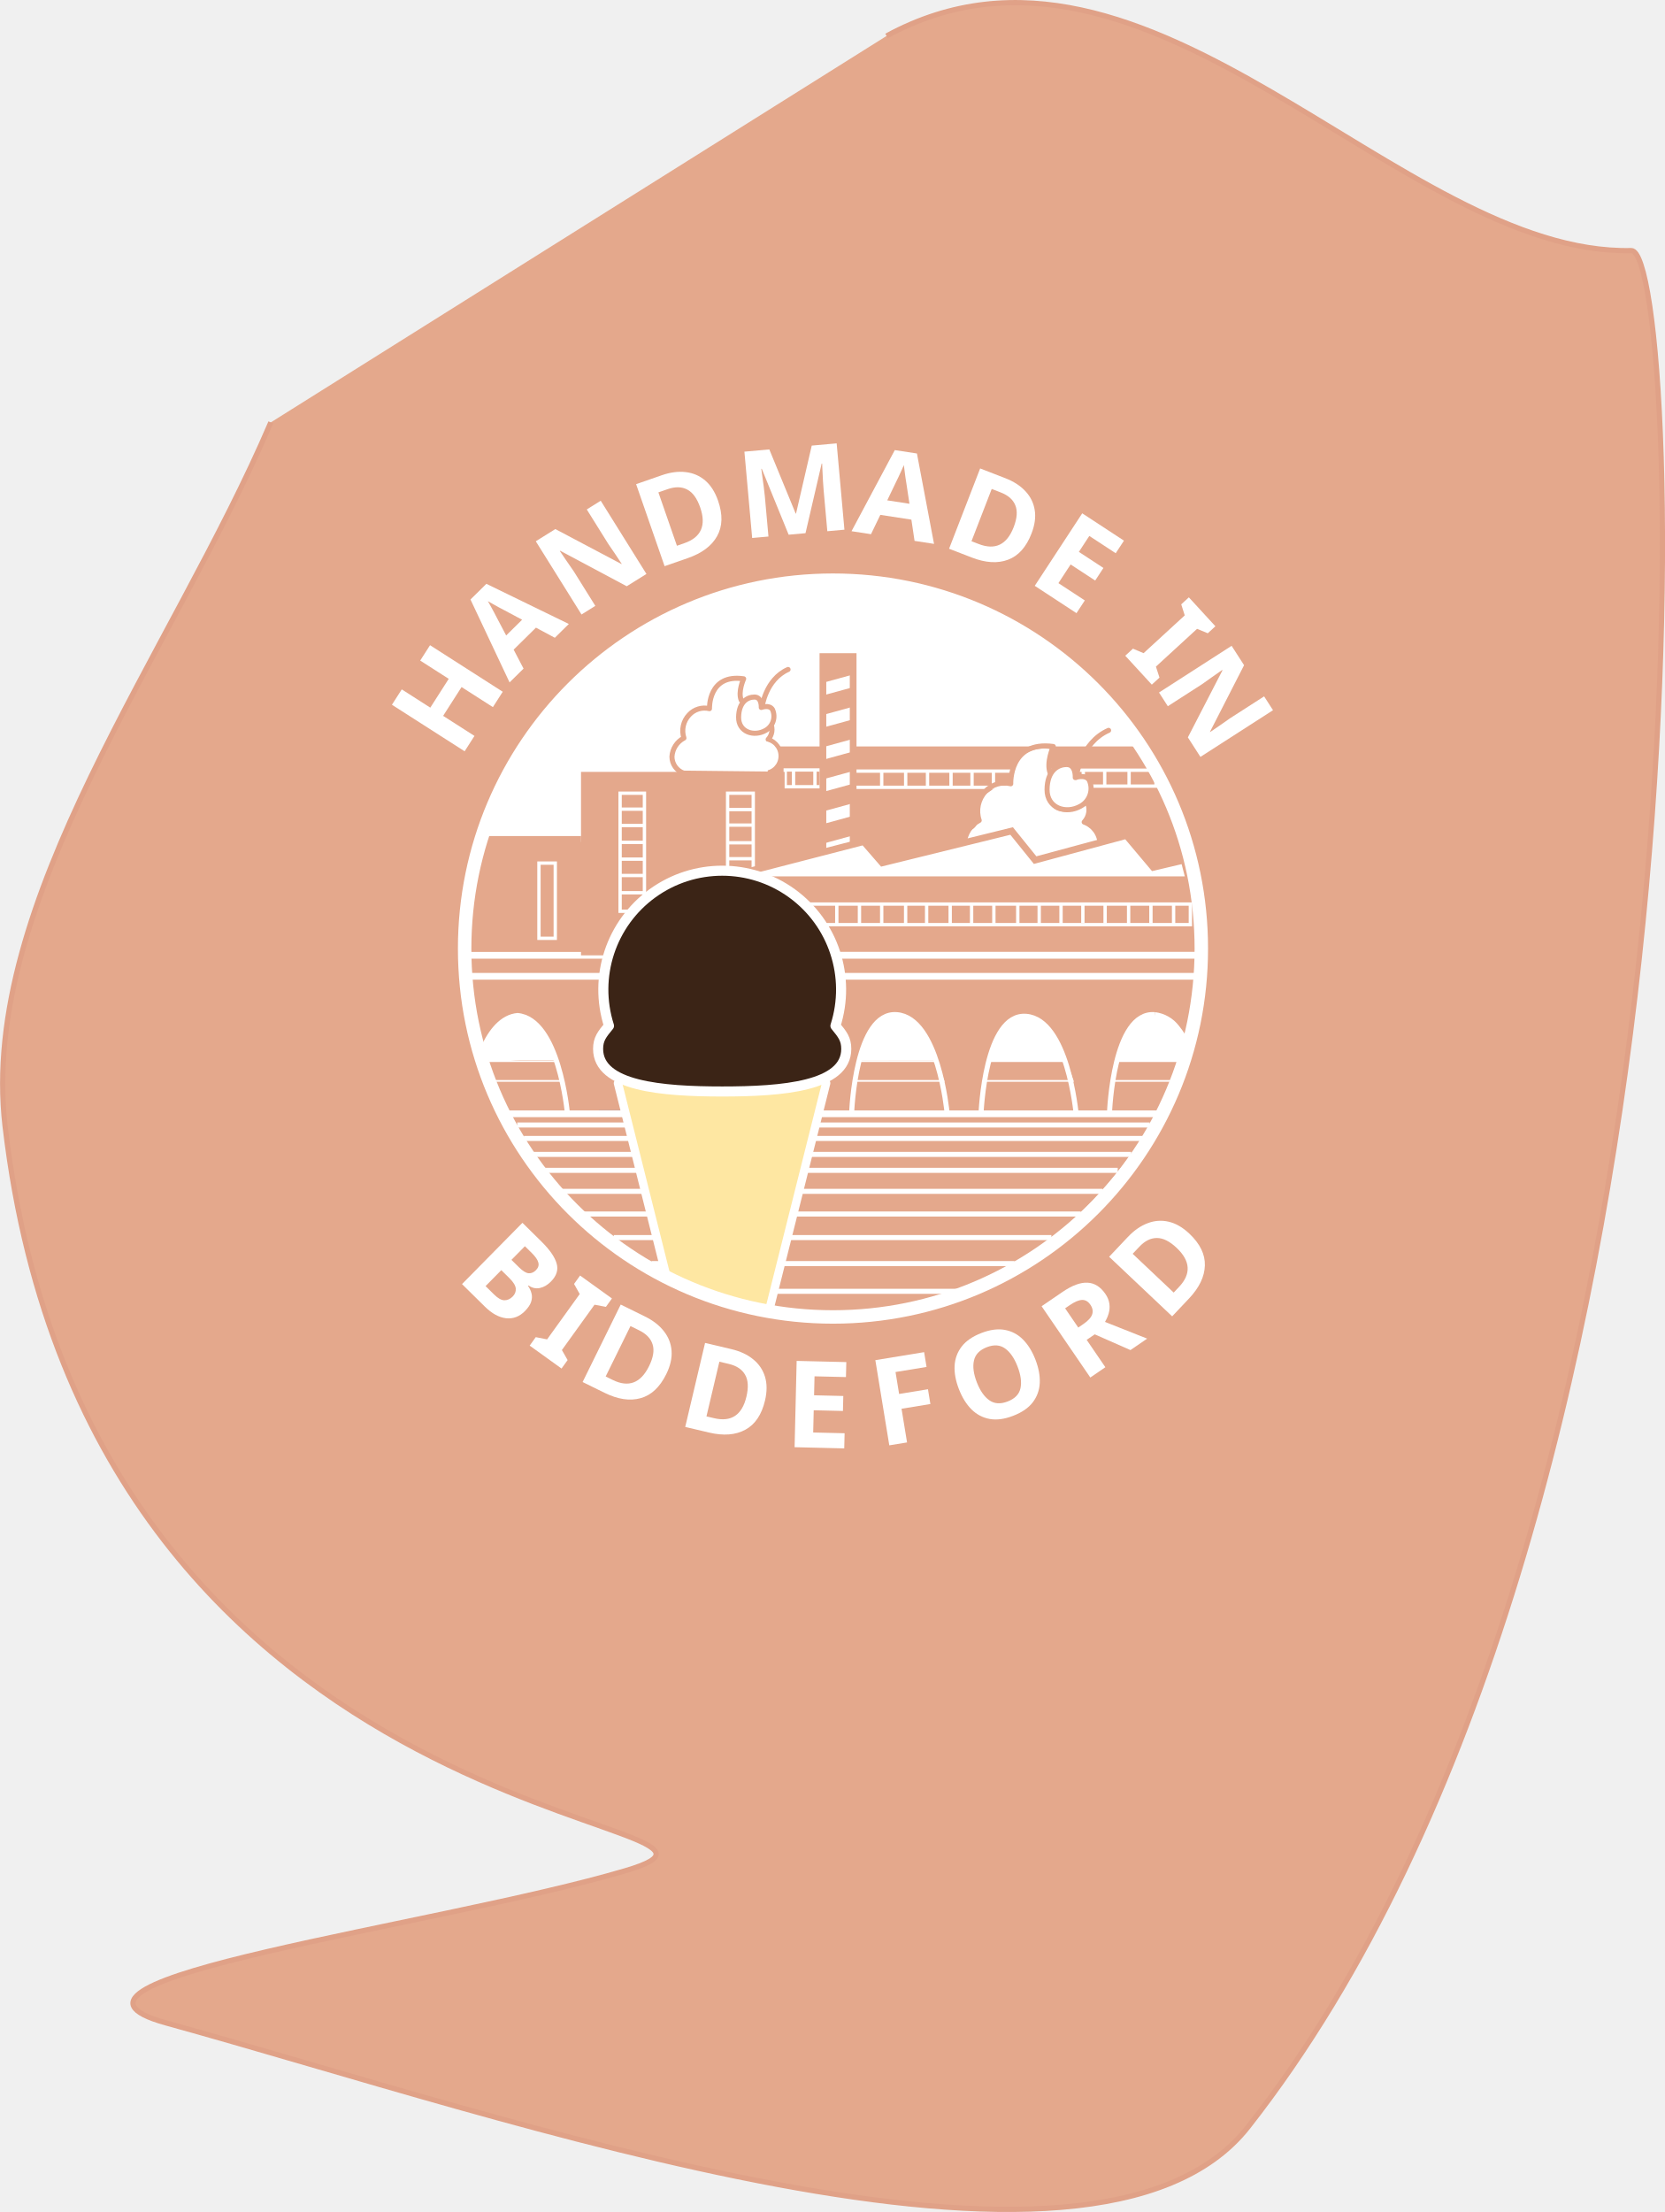
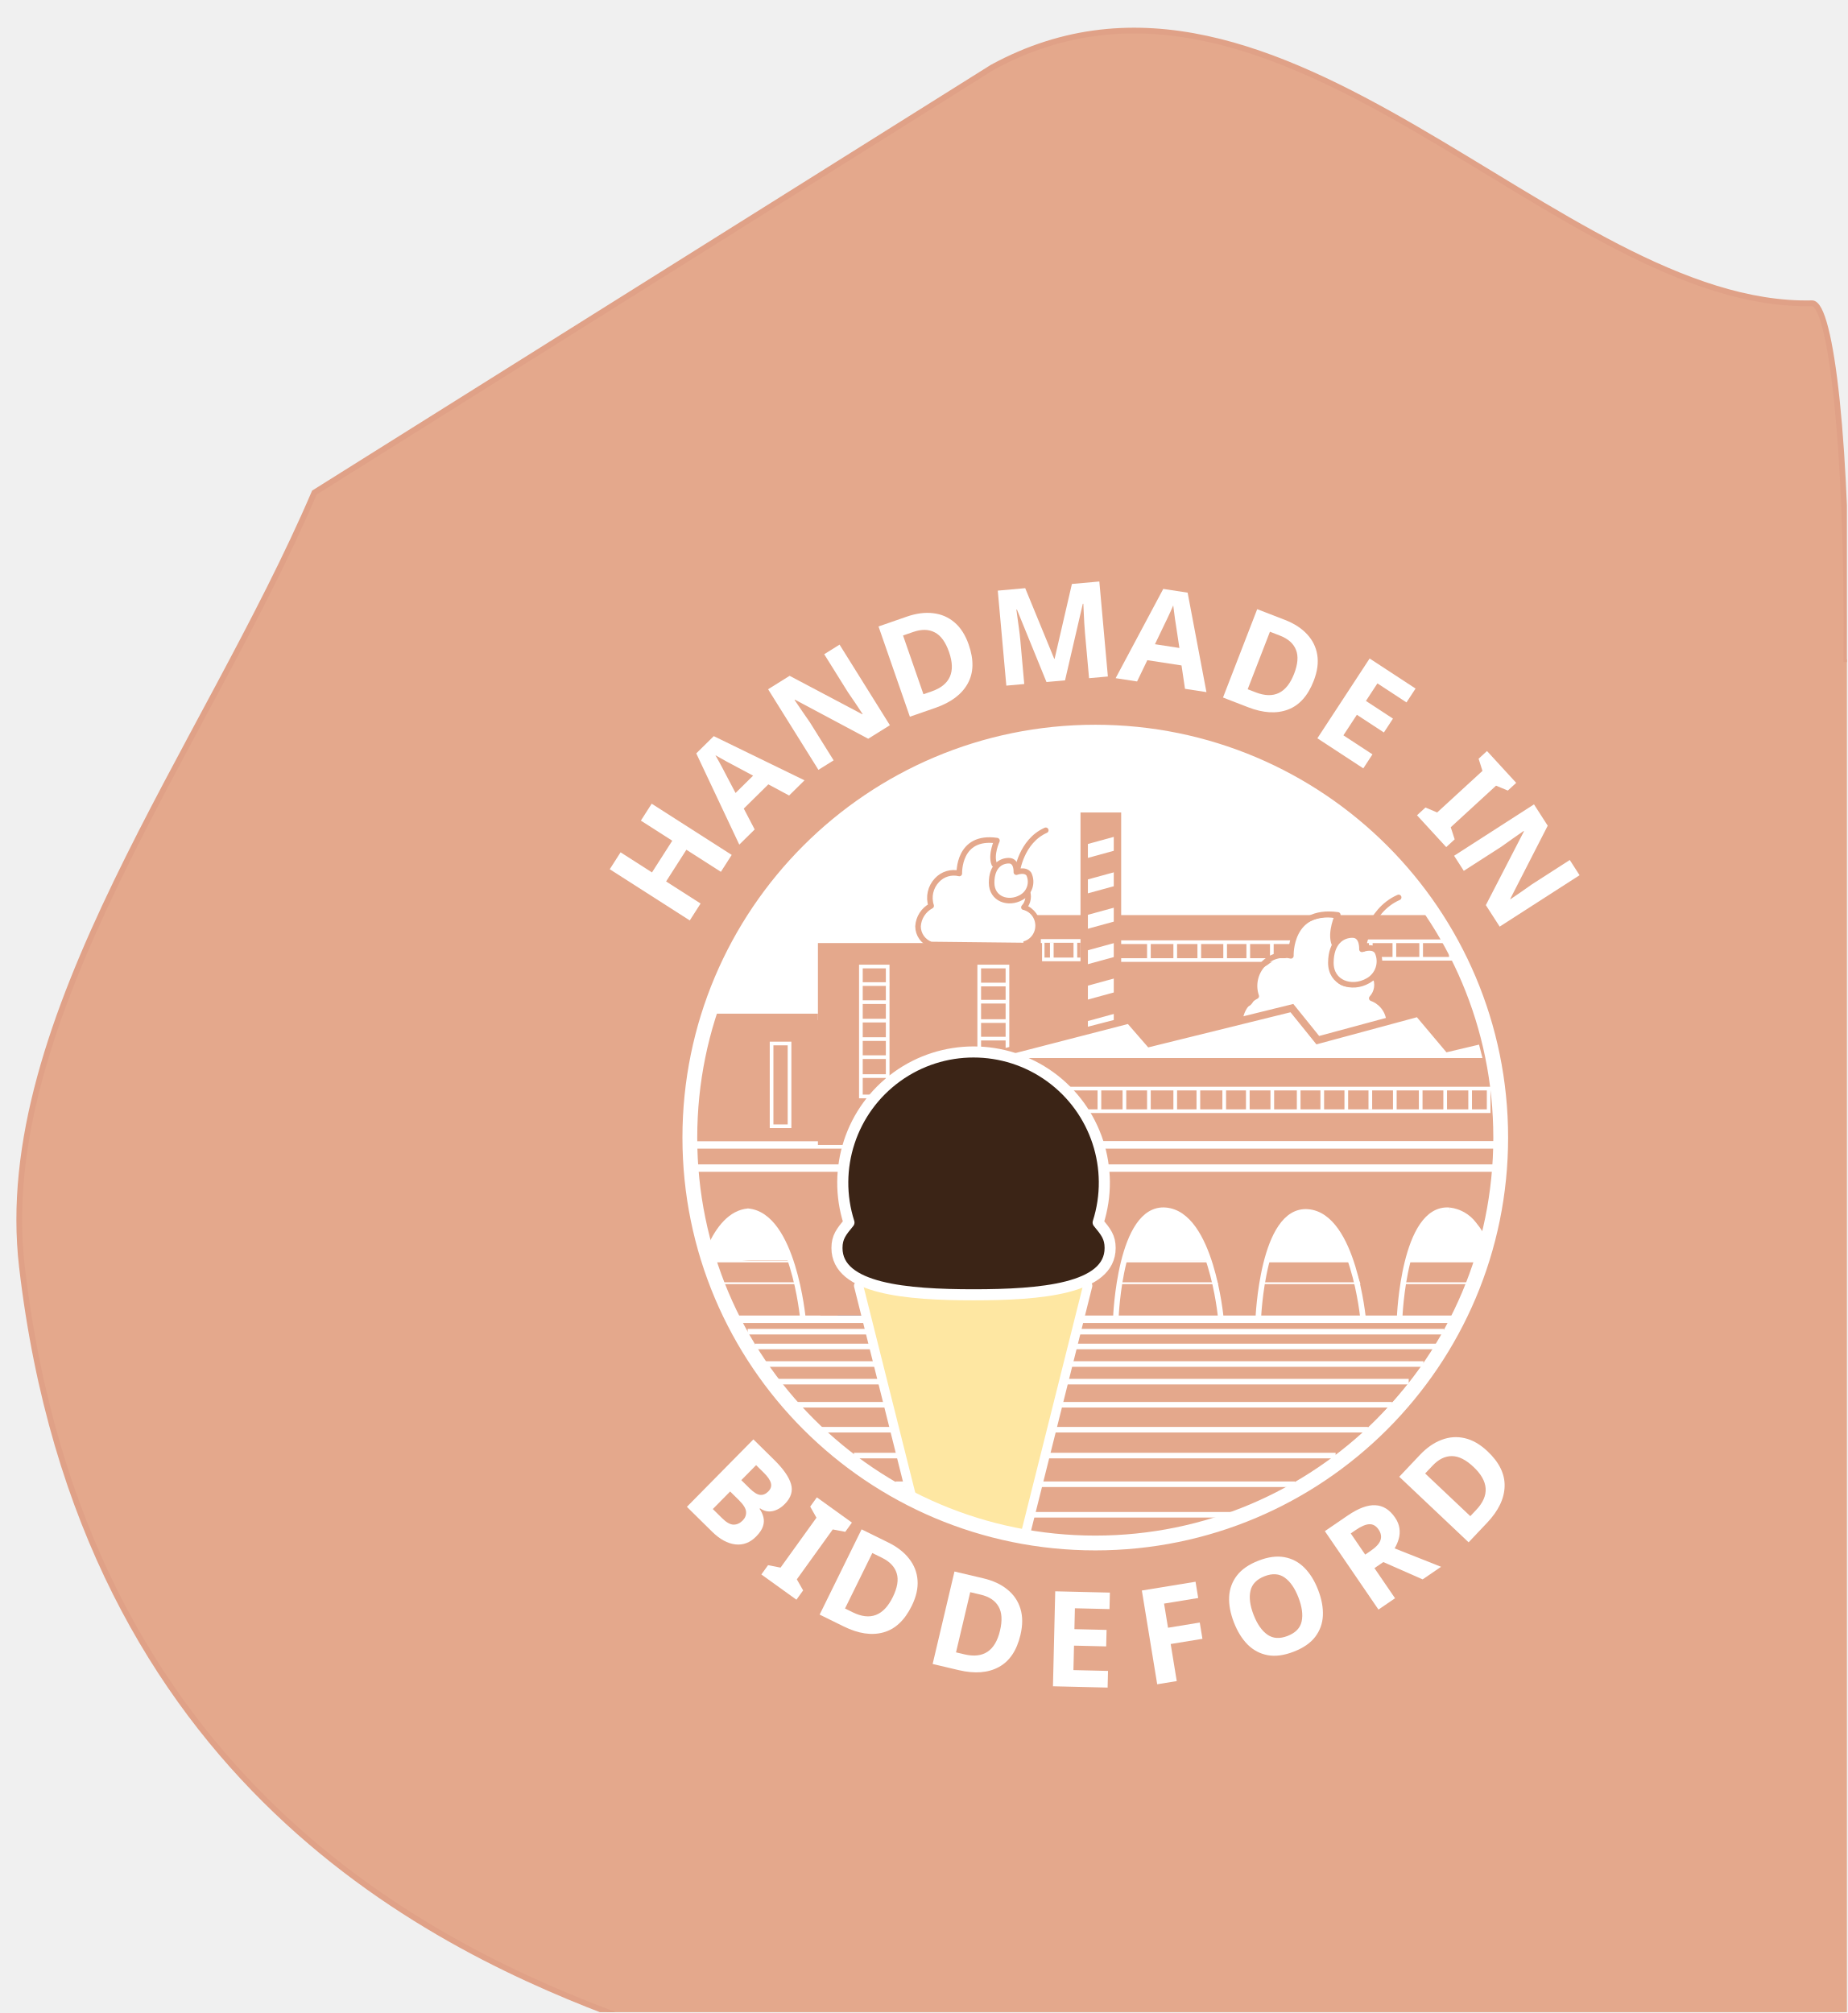
- <svg xmlns="http://www.w3.org/2000/svg" id="Layer_1" data-name="Layer 1" viewBox="0 0 319.49 424.41">
+ <svg xmlns="http://www.w3.org/2000/svg" id="Layer_1" data-name="Layer 1" viewBox="0 0 322.11 350.94">
  <defs>
-     <style>.cls-1,.cls-12,.cls-14,.cls-15,.cls-16,.cls-17,.cls-19,.cls-23{fill:none;}.cls-10,.cls-11,.cls-2,.cls-5,.cls-8,.cls-9{fill:#e4a88c;}.cls-2{stroke:#e0a187;}.cls-10,.cls-11,.cls-12,.cls-13,.cls-14,.cls-15,.cls-16,.cls-19,.cls-2,.cls-20,.cls-23,.cls-7,.cls-8,.cls-9{stroke-miterlimit:10;}.cls-13,.cls-20,.cls-24,.cls-26,.cls-3{fill:#fff;}.cls-4{fill:#7f8081;}.cls-6{fill:#6a92c7;}.cls-7{fill:#485ea4;}.cls-18,.cls-7{stroke:#010101;}.cls-7,.cls-8{stroke-width:0.32px;}.cls-10,.cls-11,.cls-12,.cls-13,.cls-16,.cls-22,.cls-23,.cls-25,.cls-8,.cls-9{stroke:#fff;}.cls-18,.cls-19,.cls-20,.cls-9{stroke-width:1.29px;}.cls-10,.cls-12,.cls-13,.cls-14{stroke-width:0.64px;}.cls-11{stroke-width:1.3px;}.cls-14,.cls-15{stroke:#231f20;}.cls-15,.cls-16,.cls-17,.cls-24{stroke-width:0.97px;}.cls-17,.cls-19,.cls-20,.cls-24{stroke:#e4a88c;}.cls-17,.cls-18,.cls-22,.cls-24,.cls-25{stroke-linecap:round;stroke-linejoin:round;}.cls-18{fill:#f26342;}.cls-21{clip-path:url(#clip-path);}.cls-22{fill:#fee7a2;stroke-width:1.61px;}.cls-23{stroke-width:2.58px;}.cls-25{fill:#3b2416;stroke-width:1.93px;}.cls-26{font-size:23.21px;font-family:Averta-Semibold, Averta;font-weight:700;}</style>
-     <clipPath id="clip-path" transform="translate(0.5 0.5)">
-       <circle class="cls-1" cx="159.34" cy="181.5" r="70.68" />
+     <style>.cls-1,.cls-13,.cls-15,.cls-16,.cls-17,.cls-18,.cls-20,.cls-24{fill:none;}.cls-2{clip-path:url(#clip-path);}.cls-10,.cls-11,.cls-12,.cls-3,.cls-6,.cls-9{fill:#e4a88c;}.cls-3{stroke:#e0a187;}.cls-10,.cls-11,.cls-12,.cls-13,.cls-14,.cls-15,.cls-16,.cls-17,.cls-20,.cls-21,.cls-24,.cls-3,.cls-8,.cls-9{stroke-miterlimit:10;}.cls-14,.cls-21,.cls-25,.cls-27,.cls-4{fill:#fff;}.cls-5{fill:#7f8081;}.cls-7{fill:#6a92c7;}.cls-8{fill:#485ea4;}.cls-19,.cls-8{stroke:#010101;}.cls-8,.cls-9{stroke-width:0.32px;}.cls-10,.cls-11,.cls-12,.cls-13,.cls-14,.cls-17,.cls-23,.cls-24,.cls-26,.cls-9{stroke:#fff;}.cls-10,.cls-19,.cls-20,.cls-21{stroke-width:1.29px;}.cls-11,.cls-13,.cls-14,.cls-15{stroke-width:0.64px;}.cls-12{stroke-width:1.3px;}.cls-15,.cls-16{stroke:#231f20;}.cls-16,.cls-17,.cls-18,.cls-25{stroke-width:0.97px;}.cls-18,.cls-20,.cls-21,.cls-25{stroke:#e4a88c;}.cls-18,.cls-19,.cls-23,.cls-25,.cls-26{stroke-linecap:round;stroke-linejoin:round;}.cls-19{fill:#f26342;}.cls-22{clip-path:url(#clip-path-2);}.cls-23{fill:#fee7a2;stroke-width:1.61px;}.cls-24{stroke-width:2.58px;}.cls-26{fill:#3b2416;stroke-width:1.93px;}.cls-27{font-size:23.21px;font-family:Averta-Semibold, Averta;font-weight:700;}</style>
+     <clipPath id="clip-path">
+       <rect class="cls-1" x="0.14" y="0.15" width="321.84" height="350.64" transform="translate(322.11 350.94) rotate(-180)" />
+     </clipPath>
+     <clipPath id="clip-path-2">
+       <circle class="cls-1" cx="190.94" cy="198.32" r="70.68" />
    </clipPath>
  </defs>
-   <path class="cls-2" d="M51.47,80.54c-19,44.41-56,91.77-51,135,16.23,139,155,132.28,119,142.9s-117.79,21-88.08,29.2C97,405.74,209.23,445.48,239,407.58c91.84-117,83.74-360.29,73.52-360C268.19,48.57,220-21,169.62,6.4" transform="translate(0.5 0.5)" />
-   <path class="cls-3" d="M130.09,146.37a10.89,10.89,0,0,1-1.25-2.06,5.36,5.36,0,0,1,.25-1.41c.54-1.68,1.78-2.56,2-4.31a5.49,5.49,0,0,1,1-2.9c1-1.14,3.43-.51,4-1.93a4.11,4.11,0,0,0,.18-.86,4.84,4.84,0,0,1,5-3.93.92.92,0,0,1,.56.19c.11.11-.08.3,0,.45a9.54,9.54,0,0,1-.2,3.86,4.72,4.72,0,0,0,1.13,3.82,4.22,4.22,0,0,0,3.84.7c.49-.1,1.12-.18,1.37.26s-.08.89,0,1.33c.07.26-.57.55-.38.74.82.84,2.19,1.9,2.17,3.07a3.55,3.55,0,0,1-1.65,2.94c-.93.55-1.38,1.14-2.45,1.17-3.6.08-7.88-.38-11.48-.3C132.5,147.24,131.26,147.71,130.09,146.37Z" transform="translate(0.5 0.5)" />
-   <rect class="cls-4" x="89.9" y="192" width="146.02" height="11.28" />
-   <rect class="cls-5" x="89.09" y="187.32" width="142.71" height="26.35" />
-   <polygon class="cls-6" points="128.96 214.14 114.8 214.14 115.6 206.72 128.96 206.72 128.96 214.14" />
-   <polygon class="cls-7" points="128.69 207.39 115.52 207.39 115.52 203.6 127.57 203.6 128.69 207.39" />
-   <path class="cls-3" d="M213.94,203.05a10.06,10.06,0,0,1,1.18-4.13,8.21,8.21,0,0,1,3.81-4.18,5.08,5.08,0,0,1,5.26.9,22.15,22.15,0,0,0,2.14,2.19,1.45,1.45,0,0,1,.49.43,1.23,1.23,0,0,1,.11.69,7.46,7.46,0,0,1-1.06,4.1Z" transform="translate(0.5 0.5)" />
-   <path class="cls-3" d="M189.15,203.11a9.75,9.75,0,0,1,2-5.32c1-1.53,2.4-3,4.22-3.35a5,5,0,0,1,3.52.84,11.3,11.3,0,0,1,2.66,2.55,9.86,9.86,0,0,1,.83,1.2c.69,1.28.81,2.8,1.51,4.07Z" transform="translate(0.5 0.5)" />
-   <path class="cls-3" d="M164.33,203a9.75,9.75,0,0,1,2-5.32c1-1.53,2.4-3,4.22-3.35a5,5,0,0,1,3.52.84,11.14,11.14,0,0,1,2.66,2.56,9.14,9.14,0,0,1,.83,1.2c.69,1.27.81,2.8,1.51,4.06Z" transform="translate(0.5 0.5)" />
-   <polygon class="cls-5" points="206.66 214.14 188.29 214.14 188.77 206.72 205.29 206.72 206.66 214.14" />
-   <polygon class="cls-8" points="205.86 207.39 188.77 207.39 189.83 203.6 204.49 203.6 205.86 207.39" />
-   <polygon class="cls-8" points="181.04 207.39 163.95 207.39 165.01 203.6 179.67 203.6 181.04 207.39" />
-   <polygon class="cls-5" points="231.4 214.14 213.03 214.14 213.51 206.72 230.03 206.72 231.4 214.14" />
-   <polygon class="cls-8" points="230.6 207.39 213.51 207.39 214.57 203.6 229.23 203.6 230.6 207.39" />
-   <rect class="cls-5" x="94.09" y="206.72" width="14.17" height="7.42" />
-   <path class="cls-3" d="M92.06,200.76a7.08,7.08,0,0,1,1.14-2.28,10.43,10.43,0,0,1,3.8-3.41,6.29,6.29,0,0,1,2.43-.46,3.26,3.26,0,0,1,1.63.34,7.28,7.28,0,0,1,1.57,1.61c.39.42.85.77,1.2,1.22a6.21,6.21,0,0,1,.7,1.23c.6,1.27,1.13,2.6,1.74,3.87H99.34C97.3,202.88,91.14,204.47,92.06,200.76Z" transform="translate(0.5 0.5)" />
-   <rect class="cls-3" x="92.1" y="111.46" width="134.74" height="50.07" />
-   <rect class="cls-9" x="146.67" y="142.57" width="83.59" height="40.72" />
-   <rect class="cls-5" x="88.61" y="160.41" width="22.89" height="22.72" />
-   <polygon class="cls-8" points="107.98 207.39 93.44 207.39 93.44 203.6 106.74 203.6 107.98 207.39" />
-   <rect class="cls-9" x="89.09" y="183.29" width="141.67" height="4.03" />
-   <rect class="cls-10" x="163.68" y="147.95" width="30.73" height="3.11" />
-   <rect class="cls-10" x="201.25" y="147.78" width="20.58" height="3.05" />
-   <rect class="cls-10" x="150.68" y="147.73" width="6.91" height="3.22" />
-   <path class="cls-11" d="M96,213.2H222.31a88.17,88.17,0,0,1-22,25.64c-19.62,15.49-57.92,23-89.48-4.52C103.89,228.3,103.07,223.18,96,213.2Z" transform="translate(0.5 0.5)" />
-   <path class="cls-3" d="M185.9,165.76c-1.12-.28-.71-1.31-1-2.43s-1-2.18-.37-3.23a3.83,3.83,0,0,1,.95-1.12c.26-.19.56-.3.81-.49.89-.64,1-1.92,1-3s-.06-2.34.69-3.15a15.37,15.37,0,0,1,1.46-1,4.55,4.55,0,0,1,2.38-1,1.94,1.94,0,0,0,1.5-.74,3.78,3.78,0,0,0,.29-1.57,5.23,5.23,0,0,1,2.61-3.94,7.16,7.16,0,0,1,5-.84c.18,2.21-.46,4.46-.38,6.91,0,1.45-.39,3.09.6,4.15s2.4,1,3.7.78a18.54,18.54,0,0,0,3.21-1.25c-.33,1.42-.85,4.31.58,4.59,1.16.22.82.46,1,.79a5.38,5.38,0,0,1,.46,1.69c.11,1.71,0,3.8-1.47,4.64A4.58,4.58,0,0,1,207,166a101.66,101.66,0,0,1-11.18.25c-1.84-.06-3.68-.18-5.51-.33C188.83,165.76,187.33,166.12,185.9,165.76Z" transform="translate(0.5 0.5)" />
-   <rect class="cls-10" x="103.42" y="165.6" width="3.13" height="14.43" />
-   <rect class="cls-5" x="111.49" y="148.1" width="39.07" height="35.2" />
-   <rect class="cls-10" x="118.99" y="152.19" width="4.67" height="22.65" />
-   <rect class="cls-10" x="139.62" y="152.19" width="4.92" height="15.89" />
-   <line class="cls-12" x1="118.75" y1="155.25" x2="123.9" y2="155.25" />
-   <line class="cls-12" x1="118.91" y1="158.39" x2="123.66" y2="158.39" />
-   <line class="cls-12" x1="118.91" y1="161.62" x2="123.66" y2="161.62" />
-   <line class="cls-12" x1="118.83" y1="164.84" x2="123.58" y2="164.84" />
-   <line class="cls-12" x1="118.91" y1="167.98" x2="123.74" y2="167.98" />
-   <line class="cls-12" x1="118.99" y1="171.29" x2="123.5" y2="171.29" />
-   <line class="cls-13" x1="139.7" y1="155.33" x2="144.45" y2="155.33" />
-   <line class="cls-13" x1="139.46" y1="158.31" x2="144.61" y2="158.31" />
-   <line class="cls-13" x1="139.54" y1="161.7" x2="144.69" y2="161.7" />
-   <line class="cls-13" x1="139.54" y1="164.76" x2="144.61" y2="164.76" />
-   <line class="cls-12" x1="152.27" y1="148" x2="152.27" y2="150.98" />
-   <line class="cls-12" x1="156.38" y1="147.84" x2="156.38" y2="151.06" />
-   <line class="cls-12" x1="169.19" y1="148" x2="169.19" y2="151.14" />
-   <line class="cls-12" x1="173.79" y1="148.08" x2="173.79" y2="150.98" />
-   <line class="cls-13" x1="177.98" y1="148" x2="177.98" y2="151.06" />
-   <line class="cls-12" x1="182.49" y1="148" x2="182.49" y2="150.98" />
-   <line class="cls-12" x1="186.52" y1="148" x2="186.52" y2="151.06" />
-   <line class="cls-12" x1="190.63" y1="148" x2="190.63" y2="150.98" />
-   <line class="cls-12" x1="207.87" y1="148" x2="207.87" y2="150.74" />
-   <line class="cls-12" x1="211.98" y1="148" x2="211.98" y2="150.98" />
-   <line class="cls-12" x1="216.66" y1="148" x2="216.66" y2="150.98" />
-   <line class="cls-14" x1="143.41" y1="173.38" x2="143.41" y2="177.33" />
-   <line class="cls-14" x1="147.6" y1="173.46" x2="147.6" y2="177.33" />
-   <line class="cls-14" x1="152.35" y1="173.38" x2="152.35" y2="177.33" />
-   <line class="cls-14" x1="156.38" y1="173.46" x2="156.38" y2="177.33" />
-   <polygon class="cls-5" points="228.42 173.46 228.42 177.41 225.2 177.41 225.2 177.25 225.2 173.46 228.42 173.46" />
-   <polygon class="cls-5" points="225.2 177.25 225.2 177.41 220.85 177.41 220.85 177.17 220.85 173.46 225.2 173.46 225.2 177.25" />
-   <polygon class="cls-5" points="220.85 177.17 220.85 177.41 216.57 177.41 216.57 173.54 216.57 173.46 220.85 173.46 220.85 177.17" />
-   <polygon class="cls-5" points="216.57 173.54 216.57 177.41 212.06 177.41 212.06 177.17 212.06 173.46 216.57 173.46 216.57 173.54" />
-   <polygon class="cls-5" points="212.06 177.17 212.06 177.41 207.79 177.41 207.79 177.09 207.79 173.46 212.06 173.46 212.06 177.17" />
-   <polygon class="cls-5" points="207.79 177.09 207.79 177.41 203.6 177.41 203.6 177.25 203.6 173.46 207.79 173.46 207.79 177.09" />
-   <polygon class="cls-5" points="203.6 177.25 203.6 177.41 199.41 177.41 199.41 173.46 203.6 173.46 203.6 177.25" />
-   <polygon class="cls-5" points="199.41 173.46 199.41 177.41 195.3 177.41 195.3 177.33 195.3 173.46 199.41 173.46" />
-   <polygon class="cls-5" points="195.3 177.33 195.3 177.41 190.71 177.41 190.71 177.25 190.71 173.46 195.3 173.46 195.3 177.33" />
-   <polygon class="cls-5" points="190.71 177.25 190.71 177.41 186.44 177.41 186.44 177.33 186.44 173.46 190.71 173.46 190.71 177.25" />
-   <polygon class="cls-5" points="186.44 177.33 186.44 177.41 182.33 177.41 182.33 173.46 186.44 173.46 186.44 177.33" />
-   <polygon class="cls-5" points="182.33 173.46 182.33 177.41 177.81 177.41 177.81 177.33 177.81 173.46 182.33 173.46" />
-   <polygon class="cls-5" points="177.81 177.33 177.81 177.41 173.78 177.41 173.78 177.25 173.78 173.46 177.81 173.46 177.81 177.33" />
-   <polygon class="cls-5" points="173.78 177.25 173.78 177.41 169.19 177.41 169.19 177.25 169.19 173.46 173.78 173.46 173.78 177.25" />
-   <polygon class="cls-5" points="169.19 177.25 169.19 177.41 164.92 177.41 164.92 177.25 164.92 173.46 169.19 173.46 169.19 177.25" />
-   <polygon class="cls-5" points="164.92 177.25 164.92 177.41 160.57 177.41 160.57 173.46 164.92 173.46 164.92 177.25" />
-   <rect class="cls-5" x="139.13" y="173.46" width="21.44" height="3.95" />
-   <polygon class="cls-12" points="225.2 173.46 228.42 173.46 228.42 177.41 225.2 177.41 220.85 177.41 216.57 177.41 212.06 177.41 207.79 177.41 203.6 177.41 199.41 177.41 195.3 177.41 190.71 177.41 186.44 177.41 182.33 177.41 177.81 177.41 173.78 177.41 169.19 177.41 164.92 177.41 160.57 177.41 139.13 177.41 139.13 173.46 160.57 173.46 164.92 173.46 169.19 173.46 173.78 173.46 177.81 173.46 182.33 173.46 186.44 173.46 190.71 173.46 195.3 173.46 199.41 173.46 203.6 173.46 207.79 173.46 212.06 173.46 216.57 173.46 220.85 173.46 225.2 173.46" />
-   <polyline class="cls-12" points="160.57 173.38 160.57 173.46 160.57 177.41 160.57 177.49" />
-   <polyline class="cls-12" points="164.92 173.38 164.92 173.46 164.92 177.25" />
-   <line class="cls-12" x1="169.19" y1="173.46" x2="169.19" y2="177.25" />
-   <polyline class="cls-12" points="173.78 173.38 173.78 173.46 173.78 177.25" />
-   <line class="cls-12" x1="177.81" y1="173.46" x2="177.81" y2="177.33" />
-   <line class="cls-12" x1="182.33" y1="173.46" x2="182.33" y2="177.41" />
-   <line class="cls-12" x1="186.44" y1="173.46" x2="186.44" y2="177.33" />
-   <polyline class="cls-12" points="190.71 173.38 190.71 173.46 190.71 177.25" />
-   <line class="cls-12" x1="195.3" y1="173.46" x2="195.3" y2="177.33" />
-   <line class="cls-12" x1="199.41" y1="173.46" x2="199.41" y2="177.41" />
-   <polyline class="cls-12" points="203.6 173.38 203.6 173.46 203.6 177.25" />
-   <line class="cls-12" x1="207.79" y1="173.46" x2="207.79" y2="177.09" />
-   <line class="cls-12" x1="212.06" y1="173.46" x2="212.06" y2="177.17" />
-   <polyline class="cls-12" points="216.57 173.54 216.57 177.41 216.57 177.57" />
-   <polyline class="cls-12" points="220.85 173.3 220.85 173.46 220.85 177.17" />
-   <line class="cls-12" x1="225.2" y1="173.46" x2="225.2" y2="177.25" />
-   <path class="cls-15" d="M138.11,212.73s.71-19.35,8.66-18.71,9.63,18.71,9.63,18.71" transform="translate(0.5 0.5)" />
-   <line class="cls-16" x1="99.25" y1="215.85" x2="220.61" y2="215.85" />
-   <line class="cls-16" x1="100.53" y1="218.43" x2="219.64" y2="218.43" />
-   <line class="cls-16" x1="102.31" y1="221.49" x2="217.06" y2="221.49" />
-   <line class="cls-16" x1="104.4" y1="224.55" x2="214.48" y2="224.55" />
-   <line class="cls-16" x1="211.58" y1="228.58" x2="107.14" y2="228.58" />
-   <line class="cls-16" x1="207.39" y1="232.93" x2="111.82" y2="232.93" />
-   <line class="cls-16" x1="201.75" y1="237.45" x2="117.78" y2="237.45" />
-   <line class="cls-16" x1="194.66" y1="242.44" x2="125.03" y2="242.44" />
-   <line class="cls-16" x1="183.86" y1="247.76" x2="132.28" y2="247.76" />
-   <line class="cls-14" x1="203.68" y1="148" x2="203.68" y2="150.74" />
-   <path class="cls-17" d="M145.72,135.19s.67-5.32,5-7.24" transform="translate(0.5 0.5)" />
-   <path class="cls-5" d="M158.9,285.9a104.6,104.6,0,1,1,40.81-8.25A104.26,104.26,0,0,1,158.9,285.9Zm0-175.52a70.67,70.67,0,1,0,50,20.7A70.22,70.22,0,0,0,158.9,110.38Z" transform="translate(0.5 0.5)" />
-   <line class="cls-18" x1="187.82" y1="167.73" x2="208.25" y2="167.95" />
-   <path class="cls-16" d="M187.75,213.21s.71-19.35,8.66-18.71S206,213.21,206,213.21" transform="translate(0.5 0.5)" />
-   <path class="cls-16" d="M98.75,194.34c8,.65,9.62,18.71,9.62,18.71" transform="translate(0.5 0.5)" />
-   <path class="cls-16" d="M212.41,212.89s.71-19.35,8.66-18.71" transform="translate(0.5 0.5)" />
-   <path class="cls-16" d="M162.93,212.89s.71-19.35,8.66-18.71,9.63,18.71,9.63,18.71" transform="translate(0.5 0.5)" />
-   <polyline class="cls-16" points="221.73 213.75 181.72 213.75 163.43 213.75 97.15 213.75" />
-   <path class="cls-16" d="M98.87,194.34c-3,.24-5.22,3-6.68,6.32" transform="translate(0.5 0.5)" />
-   <path class="cls-16" d="M221.07,194.18a6.31,6.31,0,0,1,4.27,2.43,15.48,15.48,0,0,1,2.16,3.52" transform="translate(0.5 0.5)" />
-   <rect class="cls-5" x="157.91" y="125.92" width="5.8" height="42.07" />
-   <rect class="cls-3" x="157.25" y="142.12" width="6.04" height="2.34" transform="translate(-31.71 48.03) rotate(-15.35)" />
-   <rect class="cls-3" x="157.25" y="148.29" width="6.04" height="2.34" transform="translate(-33.34 48.25) rotate(-15.35)" />
-   <rect class="cls-3" x="157.25" y="154.46" width="6.04" height="2.34" transform="translate(-34.98 48.47) rotate(-15.35)" />
-   <rect class="cls-3" x="157.25" y="135.94" width="6.04" height="2.34" transform="translate(-30.07 47.81) rotate(-15.35)" />
-   <rect class="cls-3" x="157.25" y="129.77" width="6.04" height="2.34" transform="translate(-28.44 47.59) rotate(-15.35)" />
-   <rect class="cls-3" x="157.25" y="160.64" width="6.04" height="2.34" transform="translate(-36.61 48.69) rotate(-15.35)" />
-   <path class="cls-17" d="M141.73,133.83c-.66-1.63.47-4.09.47-4.09-6.83-1-6.56,5.73-6.56,5.73a4,4,0,0,0-3.9,1.18,4.44,4.44,0,0,0-1,4.46,4.31,4.31,0,0,0-2.3,3.56,3.37,3.37,0,0,0,2.24,3.17l16.39.18a3.49,3.49,0,0,0,2.29-3.26,3.72,3.72,0,0,0-2.46-3.39,2.78,2.78,0,0,0,.46-3.1" transform="translate(0.5 0.5)" />
-   <path class="cls-3" d="M208.51,149.12a3.86,3.86,0,0,1-1.65,5c-2.8,1.6-6.48.4-6.44-3.18s2-4.81,3.79-4.8,1.62,2.5,1.62,2.5S207.77,148,208.51,149.12Z" transform="translate(0.5 0.5)" />
-   <path class="cls-17" d="M187.32,165.29a4.19,4.19,0,0,1-2.78-3.95,5.38,5.38,0,0,1,2.86-4.43,5.55,5.55,0,0,1,1.18-5.56,5,5,0,0,1,4.87-1.47s-.34-8.32,8.17-7.15c0,0-1.41,3.07-.59,5.11" transform="translate(0.5 0.5)" />
-   <path class="cls-17" d="M207.75,165.52a4.34,4.34,0,0,0,2.85-4.07,4.63,4.63,0,0,0-3.06-4.22,3.45,3.45,0,0,0,.57-3.86" transform="translate(0.5 0.5)" />
-   <path class="cls-17" d="M205.83,148.69s.17-2.48-1.62-2.5-3.76,1.23-3.79,4.8,3.64,4.78,6.44,3.18a3.86,3.86,0,0,0,1.65-5C207.77,148,205.83,148.69,205.83,148.69Z" transform="translate(0.5 0.5)" />
-   <path class="cls-17" d="M206,148.63s.84-6.63,6.23-9" transform="translate(0.5 0.5)" />
-   <rect class="cls-5" x="111.92" y="199.6" width="13.11" height="13.43" />
-   <rect class="cls-19" x="157.91" y="125.97" width="5.8" height="42.07" />
-   <polygon class="cls-20" points="216.15 160.3 221.3 166.42 227.21 165.03 228.18 168.79 147.92 168.79 143.3 167.28 165.75 161.48 169.3 165.56 194.12 159.44 198.63 165.03 216.15 160.3" />
-   <circle class="cls-1" cx="159.84" cy="182" r="70.68" />
-   <g class="cls-21">
-     <path class="cls-22" d="M138.08,167.54m-20,39.79,16.17,64.49,1.05,4.18a2.84,2.84,0,0,0,5.5,0l17.23-68.67" transform="translate(0.5 0.5)" />
+   <g class="cls-2">
+     <path class="cls-3" d="M54.81,85.87,173,11.73c50.38-27.41,98.58,42.18,142.88,41.14,3.26-.08,6.31,24.61,6,62.07h3.66V356.27H244.11v-4.33H109c-32.5-12-94.64-40.88-105.17-131.06C-1.25,177.64,35.79,130.28,54.81,85.87Z" />
  </g>
-   <circle class="cls-1" cx="159.84" cy="182" r="70.68" />
-   <circle class="cls-23" cx="159.84" cy="182" r="70.68" />
-   <path class="cls-24" d="M145.58,135.24s.13-2-1.3-2-3,1-3.05,3.85,2.93,3.83,5.18,2.55a3.1,3.1,0,0,0,1.32-4C147.13,134.64,145.58,135.24,145.58,135.24Z" transform="translate(0.5 0.5)" />
-   <path class="cls-25" d="M116.36,196.32c-1.34,1.62-2.09,2.54-2.09,4.43,0,7.15,12.18,8.17,23.81,8.17s23.81-1,23.81-8.17c0-1.89-.75-2.81-2.08-4.43a22.81,22.81,0,1,0-43.45,0Zm41.7,10.05" transform="translate(0.5 0.5)" />
-   <text class="cls-26" transform="translate(88.03 145.91) rotate(-57.38)">H</text>
-   <text class="cls-26" transform="matrix(0.71, -0.7, 0.7, 0.71, 97.78, 130.93)">A</text>
-   <text class="cls-26" transform="translate(109.81 119.01) rotate(-31.98)">N</text>
-   <text class="cls-26" transform="matrix(0.95, -0.33, 0.33, 0.95, 125.54, 109.32)">D</text>
-   <text class="cls-26" transform="matrix(1, -0.09, 0.09, 1, 142.24, 103.41)">M</text>
-   <text class="cls-26" transform="translate(163.4 101.92) rotate(8.73)">A</text>
-   <text class="cls-26" transform="matrix(0.93, 0.36, -0.36, 0.93, 180.17, 104.53)">D</text>
-   <text class="cls-26" transform="matrix(0.84, 0.55, -0.55, 0.84, 196.8, 111.25)">E</text>
-   <text class="cls-26" transform="translate(209.54 120) rotate(41.4)"> </text>
-   <text class="cls-26" transform="translate(215.42 125.26) rotate(47.45)">I</text>
-   <text class="cls-26" transform="translate(221.27 131.11) rotate(57.25)">N</text>
-   <text class="cls-26" transform="matrix(0.71, 0.7, -0.7, 0.71, 87.17, 244.91)">B</text>
-   <text class="cls-26" transform="translate(101.03 257.74) rotate(35.74)">I</text>
-   <text class="cls-26" transform="translate(109.92 264.24) rotate(26.2)">D</text>
-   <text class="cls-26" transform="translate(129.45 273.3) rotate(13.29)">D</text>
-   <text class="cls-26" transform="translate(150.38 277.62) rotate(1.37)">E</text>
-   <text class="cls-26" transform="translate(168.58 277.65) rotate(-9.3)">F</text>
-   <text class="cls-26" transform="matrix(0.93, -0.36, 0.36, 0.93, 185.75, 274.75)">O</text>
-   <text class="cls-26" transform="translate(207.49 265.48) rotate(-34.35)">R</text>
-   <text class="cls-26" transform="matrix(0.69, -0.73, 0.73, 0.69, 223.48, 254.09)">D</text>
-   <ellipse class="cls-3" cx="146.67" cy="145.06" rx="2.72" ry="2.82" />
+   <path class="cls-4" d="M161.69,163.18a10.32,10.32,0,0,1-1.25-2.05,5.28,5.28,0,0,1,.24-1.41c.54-1.68,1.78-2.57,2.06-4.31a5.46,5.46,0,0,1,1-2.91c1.05-1.14,3.44-.5,4-1.93a3.07,3.07,0,0,0,.18-.85,4.84,4.84,0,0,1,5-3.93.85.85,0,0,1,.56.19c.11.1-.08.29,0,.44.37,1.28,0,2.55-.2,3.87a4.67,4.67,0,0,0,1.14,3.81,4.19,4.19,0,0,0,3.84.71c.48-.1,1.12-.18,1.36.25s-.08.9,0,1.33c.08.27-.57.55-.37.75.81.84,2.19,1.9,2.16,3.07a3.54,3.54,0,0,1-1.65,2.93c-.92.55-1.37,1.15-2.45,1.17-3.6.09-7.88-.38-11.47-.29C164.1,164.06,162.86,164.52,161.69,163.18Z" />
+   <rect class="cls-5" x="120.99" y="208.31" width="146.02" height="11.28" />
+   <rect class="cls-6" x="120.19" y="203.64" width="142.71" height="26.35" />
+   <polygon class="cls-7" points="160.06 230.46 145.89 230.46 146.7 223.03 160.06 223.03 160.06 230.46" />
+   <polygon class="cls-8" points="159.78 223.71 146.62 223.71 146.62 219.91 158.66 219.91 159.78 223.71" />
+   <path class="cls-4" d="M245.54,219.87a10,10,0,0,1,1.18-4.14,8.11,8.11,0,0,1,3.81-4.17,5,5,0,0,1,5.25.9,24.49,24.49,0,0,0,2.14,2.18,1.73,1.73,0,0,1,.5.43,1.36,1.36,0,0,1,.1.69,7.35,7.35,0,0,1-1,4.1Z" />
+   <path class="cls-4" d="M220.75,219.93a9.78,9.78,0,0,1,2-5.33c1-1.53,2.39-3,4.21-3.35a5.17,5.17,0,0,1,3.53.84,11.1,11.1,0,0,1,2.65,2.56,8.27,8.27,0,0,1,.83,1.2c.69,1.27.82,2.8,1.52,4.06Z" />
+   <path class="cls-4" d="M195.93,219.82a9.75,9.75,0,0,1,2-5.32c1-1.54,2.39-3.05,4.21-3.36a5.17,5.17,0,0,1,3.53.84,11.29,11.29,0,0,1,2.65,2.56,8.27,8.27,0,0,1,.83,1.2c.69,1.27.82,2.8,1.52,4.07Z" />
+   <polygon class="cls-6" points="237.76 230.46 219.39 230.46 219.87 223.03 236.39 223.03 237.76 230.46" />
+   <polygon class="cls-9" points="236.95 223.71 219.87 223.71 220.93 219.91 235.59 219.91 236.95 223.71" />
+   <polygon class="cls-9" points="212.13 223.71 195.05 223.71 196.1 219.91 210.77 219.91 212.13 223.71" />
+   <polygon class="cls-6" points="262.5 230.46 244.13 230.46 244.61 223.03 261.13 223.03 262.5 230.46" />
+   <polygon class="cls-9" points="261.69 223.71 244.61 223.71 245.66 219.91 260.33 219.91 261.69 223.71" />
+   <rect class="cls-6" x="125.18" y="223.03" width="14.17" height="7.42" />
+   <path class="cls-4" d="M123.65,217.58a7.39,7.39,0,0,1,1.14-2.28,10.5,10.5,0,0,1,3.8-3.41,6.33,6.33,0,0,1,2.43-.47,3.38,3.38,0,0,1,1.64.34,7.33,7.33,0,0,1,1.57,1.62c.38.41.84.76,1.19,1.21a6,6,0,0,1,.7,1.23c.61,1.28,1.14,2.6,1.74,3.88h-6.93C128.89,219.7,122.74,221.28,123.65,217.58Z" />
+   <rect class="cls-4" x="123.19" y="127.78" width="134.74" height="50.07" />
+   <rect class="cls-10" x="177.77" y="158.89" width="83.59" height="40.72" />
+   <rect class="cls-6" x="119.7" y="176.72" width="22.89" height="22.72" />
+   <polygon class="cls-9" points="139.07 223.71 124.54 223.71 124.54 219.91 137.83 219.91 139.07 223.71" />
+   <rect class="cls-10" x="120.19" y="199.61" width="141.67" height="4.03" />
+   <rect class="cls-11" x="194.77" y="164.26" width="30.73" height="3.11" />
+   <rect class="cls-11" x="232.35" y="164.1" width="20.58" height="3.05" />
+   <rect class="cls-11" x="181.77" y="164.04" width="6.91" height="3.22" />
+   <path class="cls-12" d="M127.55,230H253.9a88.13,88.13,0,0,1-22,25.65c-19.61,15.48-57.92,23-89.47-4.53C135.48,245.12,134.67,240,127.55,230Z" />
+   <path class="cls-4" d="M217.49,182.57c-1.11-.27-.71-1.31-1-2.42s-1-2.18-.37-3.24a3.93,3.93,0,0,1,.94-1.12c.26-.18.56-.3.82-.48.89-.65,1-1.92,1-3a4.32,4.32,0,0,1,.69-3.14,11.68,11.68,0,0,1,1.46-1,4.54,4.54,0,0,1,2.38-1,1.9,1.9,0,0,0,1.49-.74,3.57,3.57,0,0,0,.29-1.57,5.25,5.25,0,0,1,2.61-3.94,7.22,7.22,0,0,1,5-.84c.19,2.22-.45,4.46-.37,6.91,0,1.45-.39,3.1.6,4.16s2.4,1,3.7.78a19.73,19.73,0,0,0,3.21-1.25c-.33,1.42-.85,4.3.58,4.58,1.16.23.81.47.94.8a5.53,5.53,0,0,1,.47,1.69c.11,1.71,0,3.79-1.47,4.63a4.5,4.5,0,0,1-1.88.43,101.72,101.72,0,0,1-11.18.26c-1.84-.06-3.68-.19-5.52-.33C220.43,182.58,218.92,182.93,217.49,182.57Z" />
+   <rect class="cls-11" x="134.51" y="181.92" width="3.13" height="14.43" />
+   <rect class="cls-6" x="142.59" y="164.41" width="39.07" height="35.2" />
+   <rect class="cls-11" x="150.08" y="168.5" width="4.67" height="22.65" />
+   <rect class="cls-11" x="170.71" y="168.5" width="4.92" height="15.89" />
+   <line class="cls-13" x1="149.84" y1="171.56" x2="155" y2="171.56" />
+   <line class="cls-13" x1="150" y1="174.71" x2="154.76" y2="174.71" />
+   <line class="cls-13" x1="150" y1="177.93" x2="154.76" y2="177.93" />
+   <line class="cls-13" x1="149.92" y1="181.15" x2="154.68" y2="181.15" />
+   <line class="cls-13" x1="150" y1="184.3" x2="154.84" y2="184.3" />
+   <line class="cls-13" x1="150.08" y1="187.6" x2="154.6" y2="187.6" />
+   <line class="cls-14" x1="170.79" y1="171.64" x2="175.55" y2="171.64" />
+   <line class="cls-14" x1="170.55" y1="174.63" x2="175.71" y2="174.63" />
+   <line class="cls-14" x1="170.63" y1="178.01" x2="175.79" y2="178.01" />
+   <line class="cls-14" x1="170.63" y1="181.07" x2="175.71" y2="181.07" />
+   <line class="cls-13" x1="183.36" y1="164.31" x2="183.36" y2="167.29" />
+   <line class="cls-13" x1="187.47" y1="164.15" x2="187.47" y2="167.37" />
+   <line class="cls-13" x1="200.29" y1="164.31" x2="200.29" y2="167.45" />
+   <line class="cls-13" x1="204.88" y1="164.39" x2="204.88" y2="167.29" />
+   <line class="cls-14" x1="209.07" y1="164.31" x2="209.07" y2="167.37" />
+   <line class="cls-13" x1="213.58" y1="164.31" x2="213.58" y2="167.29" />
+   <line class="cls-13" x1="217.61" y1="164.31" x2="217.61" y2="167.37" />
+   <line class="cls-13" x1="221.72" y1="164.31" x2="221.72" y2="167.29" />
+   <line class="cls-13" x1="238.97" y1="164.31" x2="238.97" y2="167.05" />
+   <line class="cls-13" x1="243.08" y1="164.31" x2="243.08" y2="167.29" />
+   <line class="cls-13" x1="247.75" y1="164.31" x2="247.75" y2="167.29" />
+   <line class="cls-15" x1="174.5" y1="189.7" x2="174.5" y2="193.64" />
+   <line class="cls-15" x1="178.69" y1="189.78" x2="178.69" y2="193.64" />
+   <line class="cls-15" x1="183.45" y1="189.7" x2="183.45" y2="193.64" />
+   <line class="cls-15" x1="187.47" y1="189.78" x2="187.47" y2="193.64" />
+   <polygon class="cls-6" points="259.52 189.78 259.52 193.72 256.29 193.72 256.29 193.56 256.29 189.78 259.52 189.78" />
+   <polygon class="cls-6" points="256.29 193.56 256.29 193.72 251.94 193.72 251.94 193.48 251.94 189.78 256.29 189.78 256.29 193.56" />
+   <polygon class="cls-6" points="251.94 193.48 251.94 193.72 247.67 193.72 247.67 189.86 247.67 189.78 251.94 189.78 251.94 193.48" />
+   <polygon class="cls-6" points="247.67 189.86 247.67 193.72 243.16 193.72 243.16 193.48 243.16 189.78 247.67 189.78 247.67 189.86" />
+   <polygon class="cls-6" points="243.16 193.48 243.16 193.72 238.89 193.72 238.89 193.4 238.89 189.78 243.16 189.78 243.16 193.48" />
+   <polygon class="cls-6" points="238.89 193.4 238.89 193.72 234.7 193.72 234.7 193.56 234.7 189.78 238.89 189.78 238.89 193.4" />
+   <polygon class="cls-6" points="234.7 193.56 234.7 193.72 230.51 193.72 230.51 189.78 234.7 189.78 234.7 193.56" />
+   <polygon class="cls-6" points="230.51 189.78 230.51 193.72 226.4 193.72 226.4 193.64 226.4 189.78 230.51 189.78" />
+   <polygon class="cls-6" points="226.4 193.64 226.4 193.72 221.8 193.72 221.8 193.56 221.8 189.78 226.4 189.78 226.4 193.64" />
+   <polygon class="cls-6" points="221.8 193.56 221.8 193.72 217.53 193.72 217.53 193.64 217.53 189.78 221.8 189.78 221.8 193.56" />
+   <polygon class="cls-6" points="217.53 193.64 217.53 193.72 213.42 193.72 213.42 189.78 217.53 189.78 217.53 193.64" />
+   <polygon class="cls-6" points="213.42 189.78 213.42 193.72 208.91 193.72 208.91 193.64 208.91 189.78 213.42 189.78" />
+   <polygon class="cls-6" points="208.91 193.64 208.91 193.72 204.88 193.72 204.88 193.56 204.88 189.78 208.91 189.78 208.91 193.64" />
+   <polygon class="cls-6" points="204.88 193.56 204.88 193.72 200.29 193.72 200.29 193.56 200.29 189.78 204.88 189.78 204.88 193.56" />
+   <polygon class="cls-6" points="200.29 193.56 200.29 193.72 196.02 193.72 196.02 193.56 196.02 189.78 200.29 189.78 200.29 193.56" />
+   <polygon class="cls-6" points="196.02 193.56 196.02 193.72 191.66 193.72 191.66 189.78 196.02 189.78 196.02 193.56" />
+   <rect class="cls-6" x="170.23" y="189.78" width="21.44" height="3.95" />
+   <polygon class="cls-13" points="256.29 189.78 259.52 189.78 259.52 193.72 256.29 193.72 251.94 193.72 247.67 193.72 243.16 193.72 238.89 193.72 234.7 193.72 230.51 193.72 226.4 193.72 221.8 193.72 217.53 193.72 213.42 193.72 208.91 193.72 204.88 193.72 200.29 193.72 196.02 193.72 191.66 193.72 170.23 193.72 170.23 189.78 191.66 189.78 196.02 189.78 200.29 189.78 204.88 189.78 208.91 189.78 213.42 189.78 217.53 189.78 221.8 189.78 226.4 189.78 230.51 189.78 234.7 189.78 238.89 189.78 243.16 189.78 247.67 189.78 251.94 189.78 256.29 189.78" />
+   <polyline class="cls-13" points="191.66 189.69 191.66 189.78 191.66 193.72 191.66 193.81" />
+   <polyline class="cls-13" points="196.02 189.69 196.02 189.78 196.02 193.56" />
+   <line class="cls-13" x1="200.29" y1="189.78" x2="200.29" y2="193.56" />
+   <polyline class="cls-13" points="204.88 189.69 204.88 189.78 204.88 193.56" />
+   <line class="cls-13" x1="208.91" y1="189.78" x2="208.91" y2="193.64" />
+   <line class="cls-13" x1="213.42" y1="189.78" x2="213.42" y2="193.72" />
+   <line class="cls-13" x1="217.53" y1="189.78" x2="217.53" y2="193.64" />
+   <polyline class="cls-13" points="221.8 189.69 221.8 189.78 221.8 193.56" />
+   <line class="cls-13" x1="226.4" y1="189.78" x2="226.4" y2="193.64" />
+   <line class="cls-13" x1="230.51" y1="189.78" x2="230.51" y2="193.72" />
+   <polyline class="cls-13" points="234.7 189.69 234.7 189.78 234.7 193.56" />
+   <line class="cls-13" x1="238.89" y1="189.78" x2="238.89" y2="193.4" />
+   <line class="cls-13" x1="243.16" y1="189.78" x2="243.16" y2="193.48" />
+   <polyline class="cls-13" points="247.67 189.86 247.67 193.72 247.67 193.88" />
+   <polyline class="cls-13" points="251.94 189.61 251.94 189.78 251.94 193.48" />
+   <line class="cls-13" x1="256.29" y1="189.78" x2="256.29" y2="193.56" />
+   <path class="cls-16" d="M169.71,229.54s.71-19.35,8.66-18.7,9.63,18.7,9.63,18.7" />
+   <line class="cls-17" x1="130.34" y1="232.16" x2="251.7" y2="232.16" />
+   <line class="cls-17" x1="131.63" y1="234.74" x2="250.73" y2="234.74" />
+   <line class="cls-17" x1="133.4" y1="237.8" x2="248.15" y2="237.8" />
+   <line class="cls-17" x1="135.5" y1="240.87" x2="245.58" y2="240.87" />
+   <line class="cls-17" x1="242.67" y1="244.9" x2="138.24" y2="244.9" />
+   <line class="cls-17" x1="238.48" y1="249.25" x2="142.91" y2="249.25" />
+   <line class="cls-17" x1="232.84" y1="253.76" x2="148.87" y2="253.76" />
+   <line class="cls-17" x1="225.75" y1="258.76" x2="156.13" y2="258.76" />
+   <line class="cls-17" x1="214.95" y1="264.08" x2="163.38" y2="264.08" />
+   <line class="cls-15" x1="234.78" y1="164.31" x2="234.78" y2="167.05" />
+   <path class="cls-18" d="M177.31,152s.67-5.32,5-7.25" />
+   <path class="cls-6" d="M190.49,302.71a104.49,104.49,0,1,1,40.82-8.24A104.17,104.17,0,0,1,190.49,302.71Zm0-175.51a70.67,70.67,0,1,0,50,20.7A70.19,70.19,0,0,0,190.49,127.2Z" />
+   <line class="cls-19" x1="218.92" y1="184.04" x2="239.34" y2="184.27" />
+   <path class="cls-17" d="M219.35,230s.71-19.36,8.66-18.71S237.64,230,237.64,230" />
+   <path class="cls-17" d="M130.34,211.16c7.95.64,9.63,18.71,9.63,18.71" />
+   <path class="cls-17" d="M244,229.71s.72-19.36,8.67-18.71" />
+   <path class="cls-17" d="M194.53,229.71s.71-19.36,8.66-18.71,9.63,18.71,9.63,18.71" />
+   <polyline class="cls-17" points="252.83 230.07 212.82 230.07 194.53 230.07 128.24 230.07" />
+   <path class="cls-17" d="M130.46,211.16c-3,.24-5.21,3-6.67,6.31" />
+   <path class="cls-17" d="M252.67,211a6.25,6.25,0,0,1,4.26,2.43,14.93,14.93,0,0,1,2.16,3.52" />
+   <rect class="cls-6" x="189.01" y="142.23" width="5.8" height="42.07" />
+   <rect class="cls-4" x="188.84" y="158.93" width="6.04" height="2.34" transform="translate(-35.53 56.49) rotate(-15.35)" />
+   <rect class="cls-4" x="188.84" y="165.11" width="6.04" height="2.34" transform="translate(-37.17 56.71) rotate(-15.35)" />
+   <rect class="cls-4" x="188.84" y="171.28" width="6.04" height="2.34" transform="translate(-38.8 56.93) rotate(-15.35)" />
+   <rect class="cls-4" x="188.84" y="152.76" width="6.04" height="2.34" transform="translate(-33.9 56.27) rotate(-15.35)" />
+   <rect class="cls-4" x="188.84" y="146.58" width="6.04" height="2.34" transform="translate(-32.26 56.05) rotate(-15.35)" />
+   <rect class="cls-4" x="188.84" y="177.45" width="6.04" height="2.34" transform="translate(-40.43 57.15) rotate(-15.35)" />
+   <path class="cls-18" d="M173.33,150.65c-.67-1.64.47-4.1.47-4.1-6.83-1-6.56,5.73-6.56,5.73a4,4,0,0,0-3.91,1.18,4.47,4.47,0,0,0-1,4.46,4.33,4.33,0,0,0-2.29,3.57,3.38,3.38,0,0,0,2.23,3.17l16.39.18a3.48,3.48,0,0,0,2.29-3.27,3.72,3.72,0,0,0-2.45-3.39,2.77,2.77,0,0,0,.46-3.09" />
+   <path class="cls-4" d="M240.11,165.94a3.88,3.88,0,0,1-1.65,5.05c-2.81,1.6-6.48.4-6.45-3.18s2-4.81,3.79-4.8,1.63,2.49,1.63,2.49l.17-.05C238.08,165.3,239.49,165,240.11,165.94Z" />
+   <path class="cls-18" d="M218.92,182.11a4.21,4.21,0,0,1-2.79-4,5.38,5.38,0,0,1,2.87-4.44,5.53,5.53,0,0,1,1.18-5.55,5,5,0,0,1,4.86-1.48s-.34-8.32,8.18-7.14c0,0-1.42,3.07-.59,5.1" />
+   <path class="cls-18" d="M239.34,182.34a4.33,4.33,0,0,0,2.85-4.08,4.62,4.62,0,0,0-3.05-4.22,3.46,3.46,0,0,0,.57-3.85" />
+   <path class="cls-18" d="M237.43,165.5s.16-2.47-1.63-2.49-3.76,1.22-3.79,4.8,3.64,4.78,6.45,3.18a3.88,3.88,0,0,0,1.65-5.05c-.62-1-2-.64-2.51-.49Z" />
+   <path class="cls-18" d="M237.6,165.45s.84-6.63,6.23-9" />
+   <rect class="cls-6" x="143.02" y="215.91" width="13.11" height="13.43" />
+   <rect class="cls-20" x="189.01" y="142.29" width="5.8" height="42.07" />
+   <polygon class="cls-21" points="247.24 176.61 252.4 182.74 258.31 181.34 259.27 185.1 179.01 185.1 174.39 183.6 196.85 177.8 200.4 181.88 225.22 175.75 229.73 181.34 247.24 176.61" />
+   <circle class="cls-1" cx="190.94" cy="198.32" r="70.68" />
+   <g class="cls-22">
+     <path class="cls-23" d="M169.68,184.35m-20,39.8,16.17,64.48,1.05,4.19a2.84,2.84,0,0,0,5.5,0l17.22-68.67" />
+   </g>
+   <circle class="cls-1" cx="190.94" cy="198.32" r="70.68" />
+   <circle class="cls-24" cx="190.94" cy="198.32" r="70.68" />
+   <path class="cls-25" d="M177.18,152.05s.13-2-1.31-2-3,1-3,3.85,2.92,3.84,5.17,2.56a3.12,3.12,0,0,0,1.33-4.06C178.73,151.46,177.18,152.05,177.18,152.05Z" />
+   <path class="cls-26" d="M148,213.13c-1.34,1.62-2.09,2.55-2.09,4.44,0,7.15,12.17,8.16,23.81,8.16s23.81-1,23.81-8.16c0-1.89-.75-2.82-2.09-4.44a22.8,22.8,0,1,0-43.44,0Zm41.69,10.05" />
+   <text class="cls-27" transform="translate(119.12 162.23) rotate(-57.38)">H</text>
+   <text class="cls-27" transform="matrix(0.71, -0.7, 0.7, 0.71, 128.88, 147.25)">A</text>
+   <text class="cls-27" transform="translate(140.9 135.32) rotate(-31.98)">N</text>
+   <text class="cls-27" transform="matrix(0.95, -0.33, 0.33, 0.95, 156.63, 125.64)">D</text>
+   <text class="cls-27" transform="matrix(1, -0.09, 0.09, 1, 173.34, 119.72)">M</text>
+   <text class="cls-27" transform="translate(194.49 118.23) rotate(8.73)">A</text>
+   <text class="cls-27" transform="matrix(0.93, 0.36, -0.36, 0.93, 211.26, 120.85)">D</text>
+   <text class="cls-27" transform="matrix(0.84, 0.55, -0.55, 0.84, 227.9, 127.56)">E</text>
+   <text class="cls-27" transform="translate(240.64 136.31) rotate(41.4)"> </text>
+   <text class="cls-27" transform="translate(246.52 141.58) rotate(47.45)">I</text>
+   <text class="cls-27" transform="translate(252.36 147.43) rotate(57.25)">N</text>
+   <text class="cls-27" transform="matrix(0.71, 0.7, -0.7, 0.71, 118.26, 261.23)">B</text>
+   <text class="cls-27" transform="translate(132.12 274.05) rotate(35.74)">I</text>
+   <text class="cls-27" transform="translate(141.01 280.56) rotate(26.2)">D</text>
+   <text class="cls-27" transform="translate(160.55 289.61) rotate(13.29)">D</text>
+   <text class="cls-27" transform="translate(181.47 293.93) rotate(1.37)">E</text>
+   <text class="cls-27" transform="translate(199.67 293.97) rotate(-9.3)">F</text>
+   <text class="cls-27" transform="matrix(0.93, -0.36, 0.36, 0.93, 216.85, 291.06)">O</text>
+   <text class="cls-27" transform="translate(238.58 281.79) rotate(-34.35)">R</text>
+   <text class="cls-27" transform="matrix(0.69, -0.73, 0.73, 0.69, 254.58, 270.41)">D</text>
+   <ellipse class="cls-4" cx="177.77" cy="161.38" rx="2.72" ry="2.82" />
</svg>
